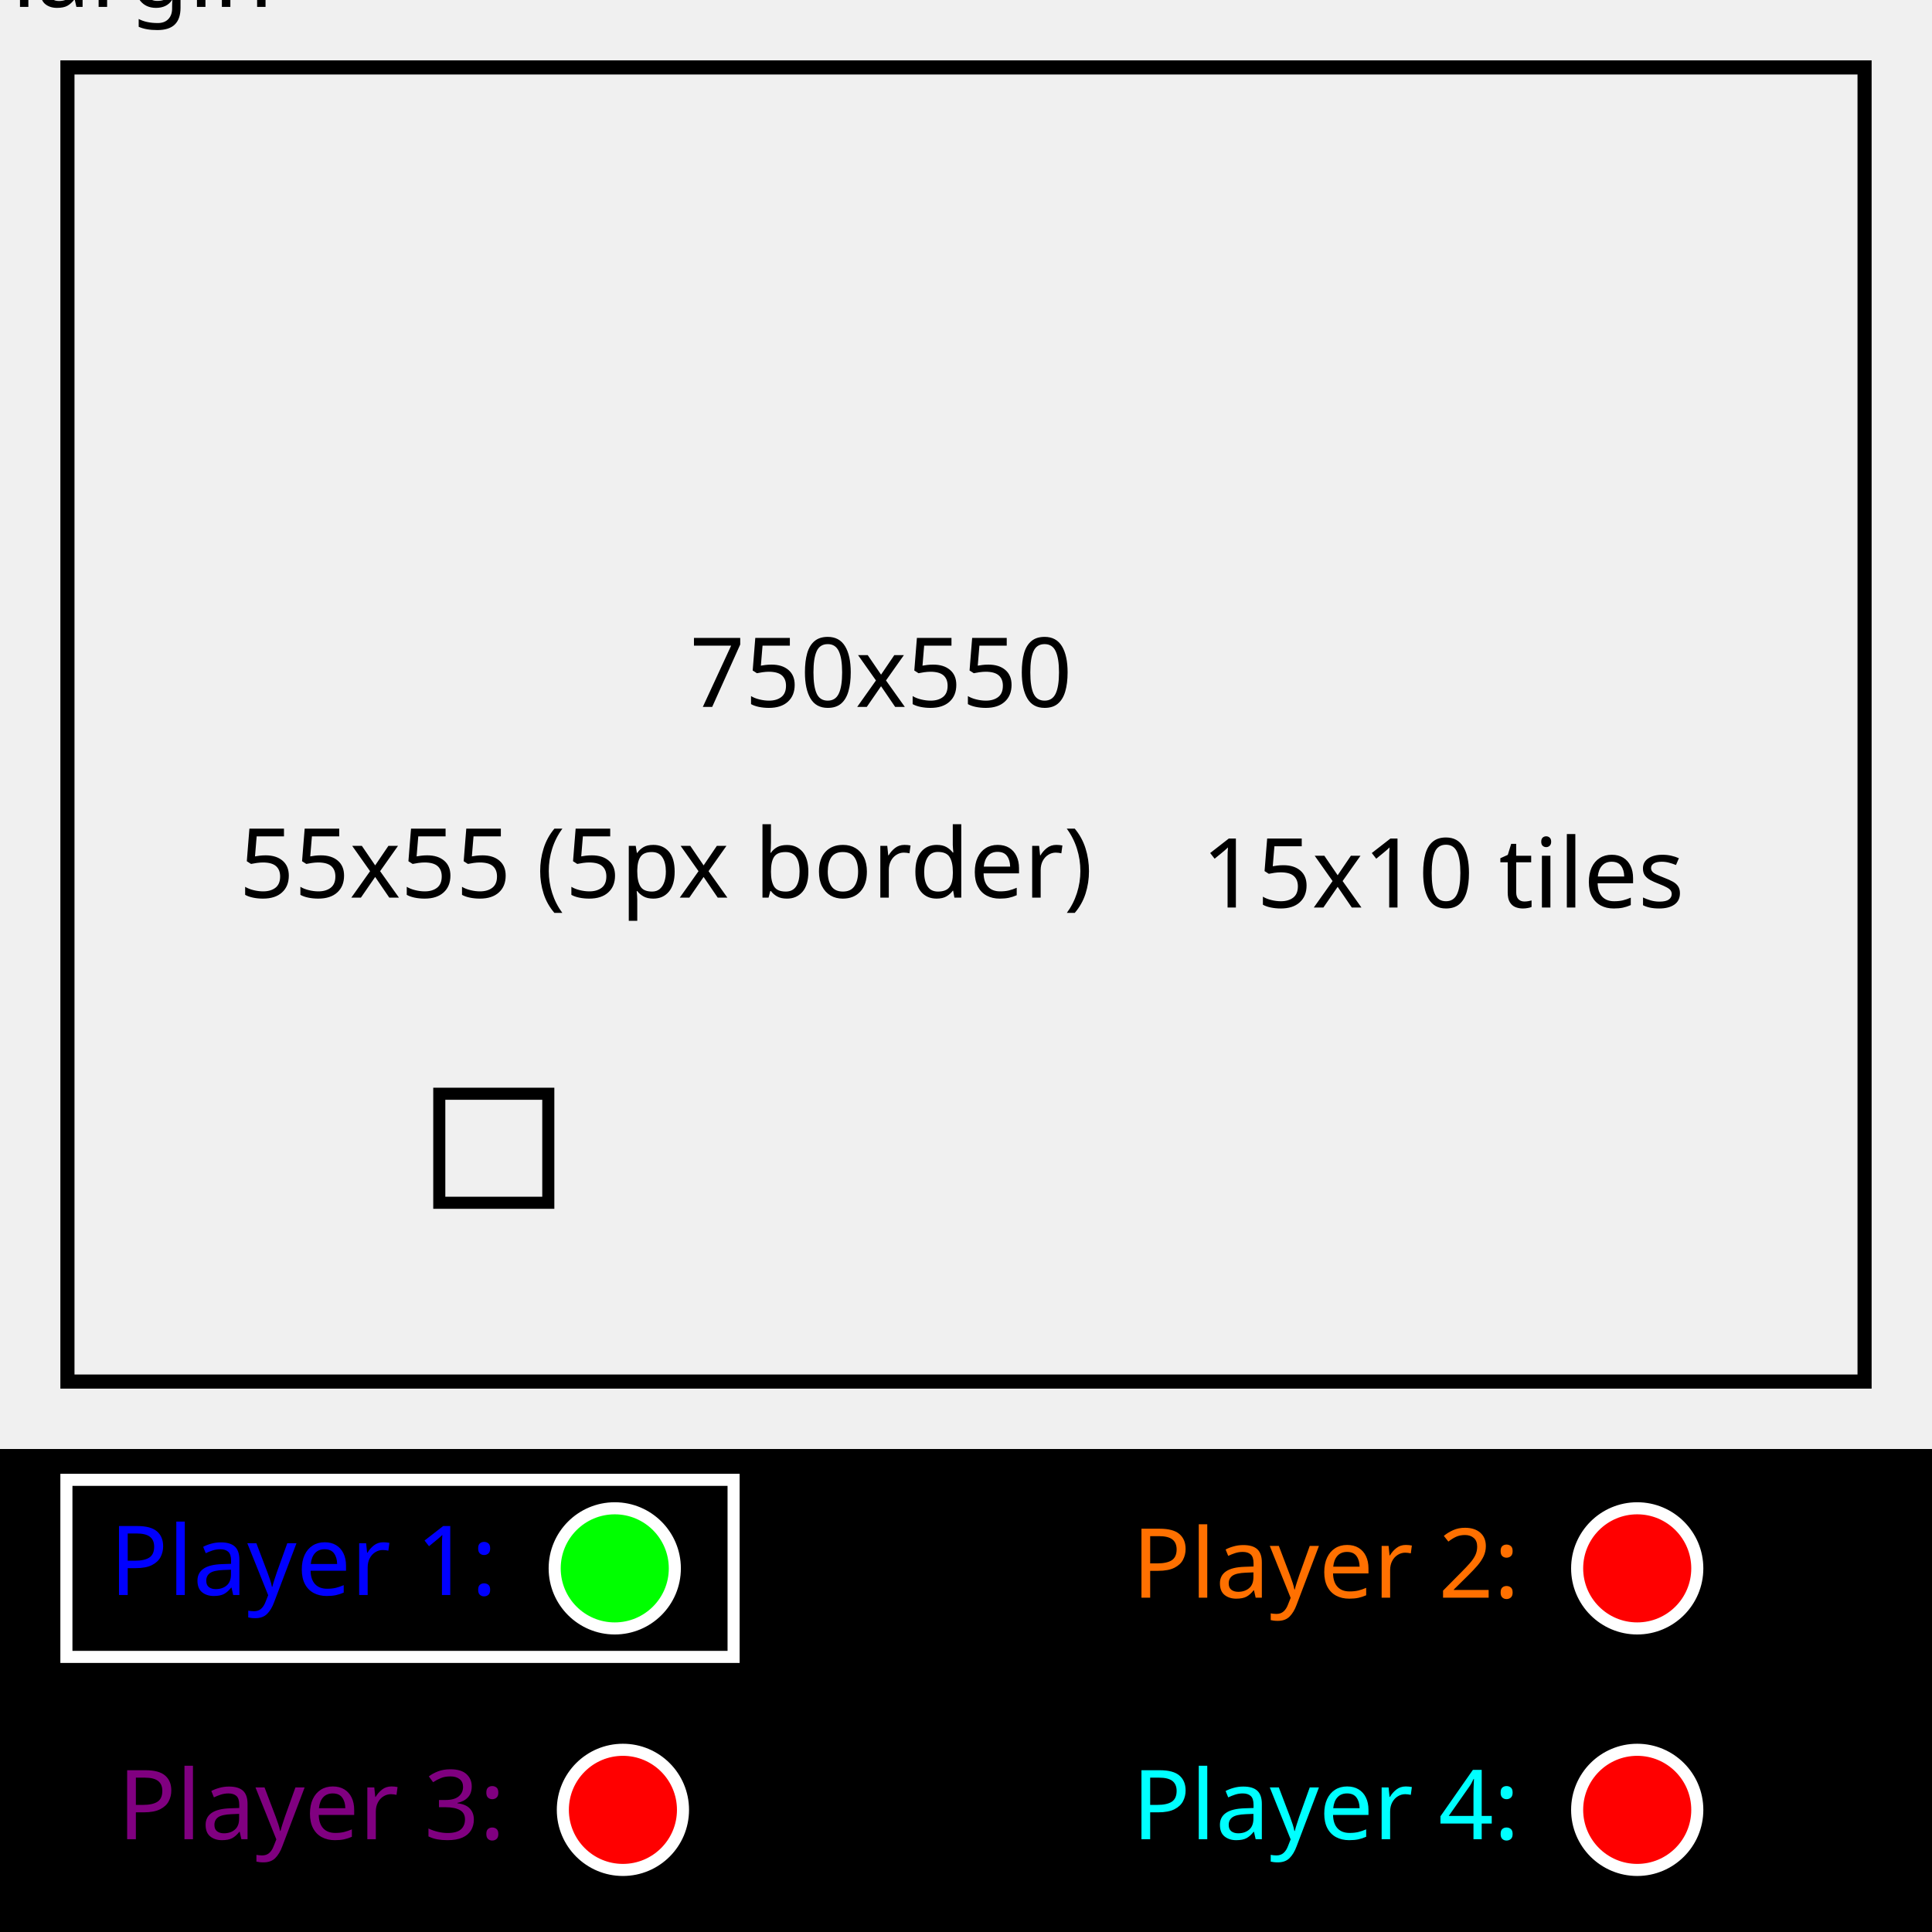
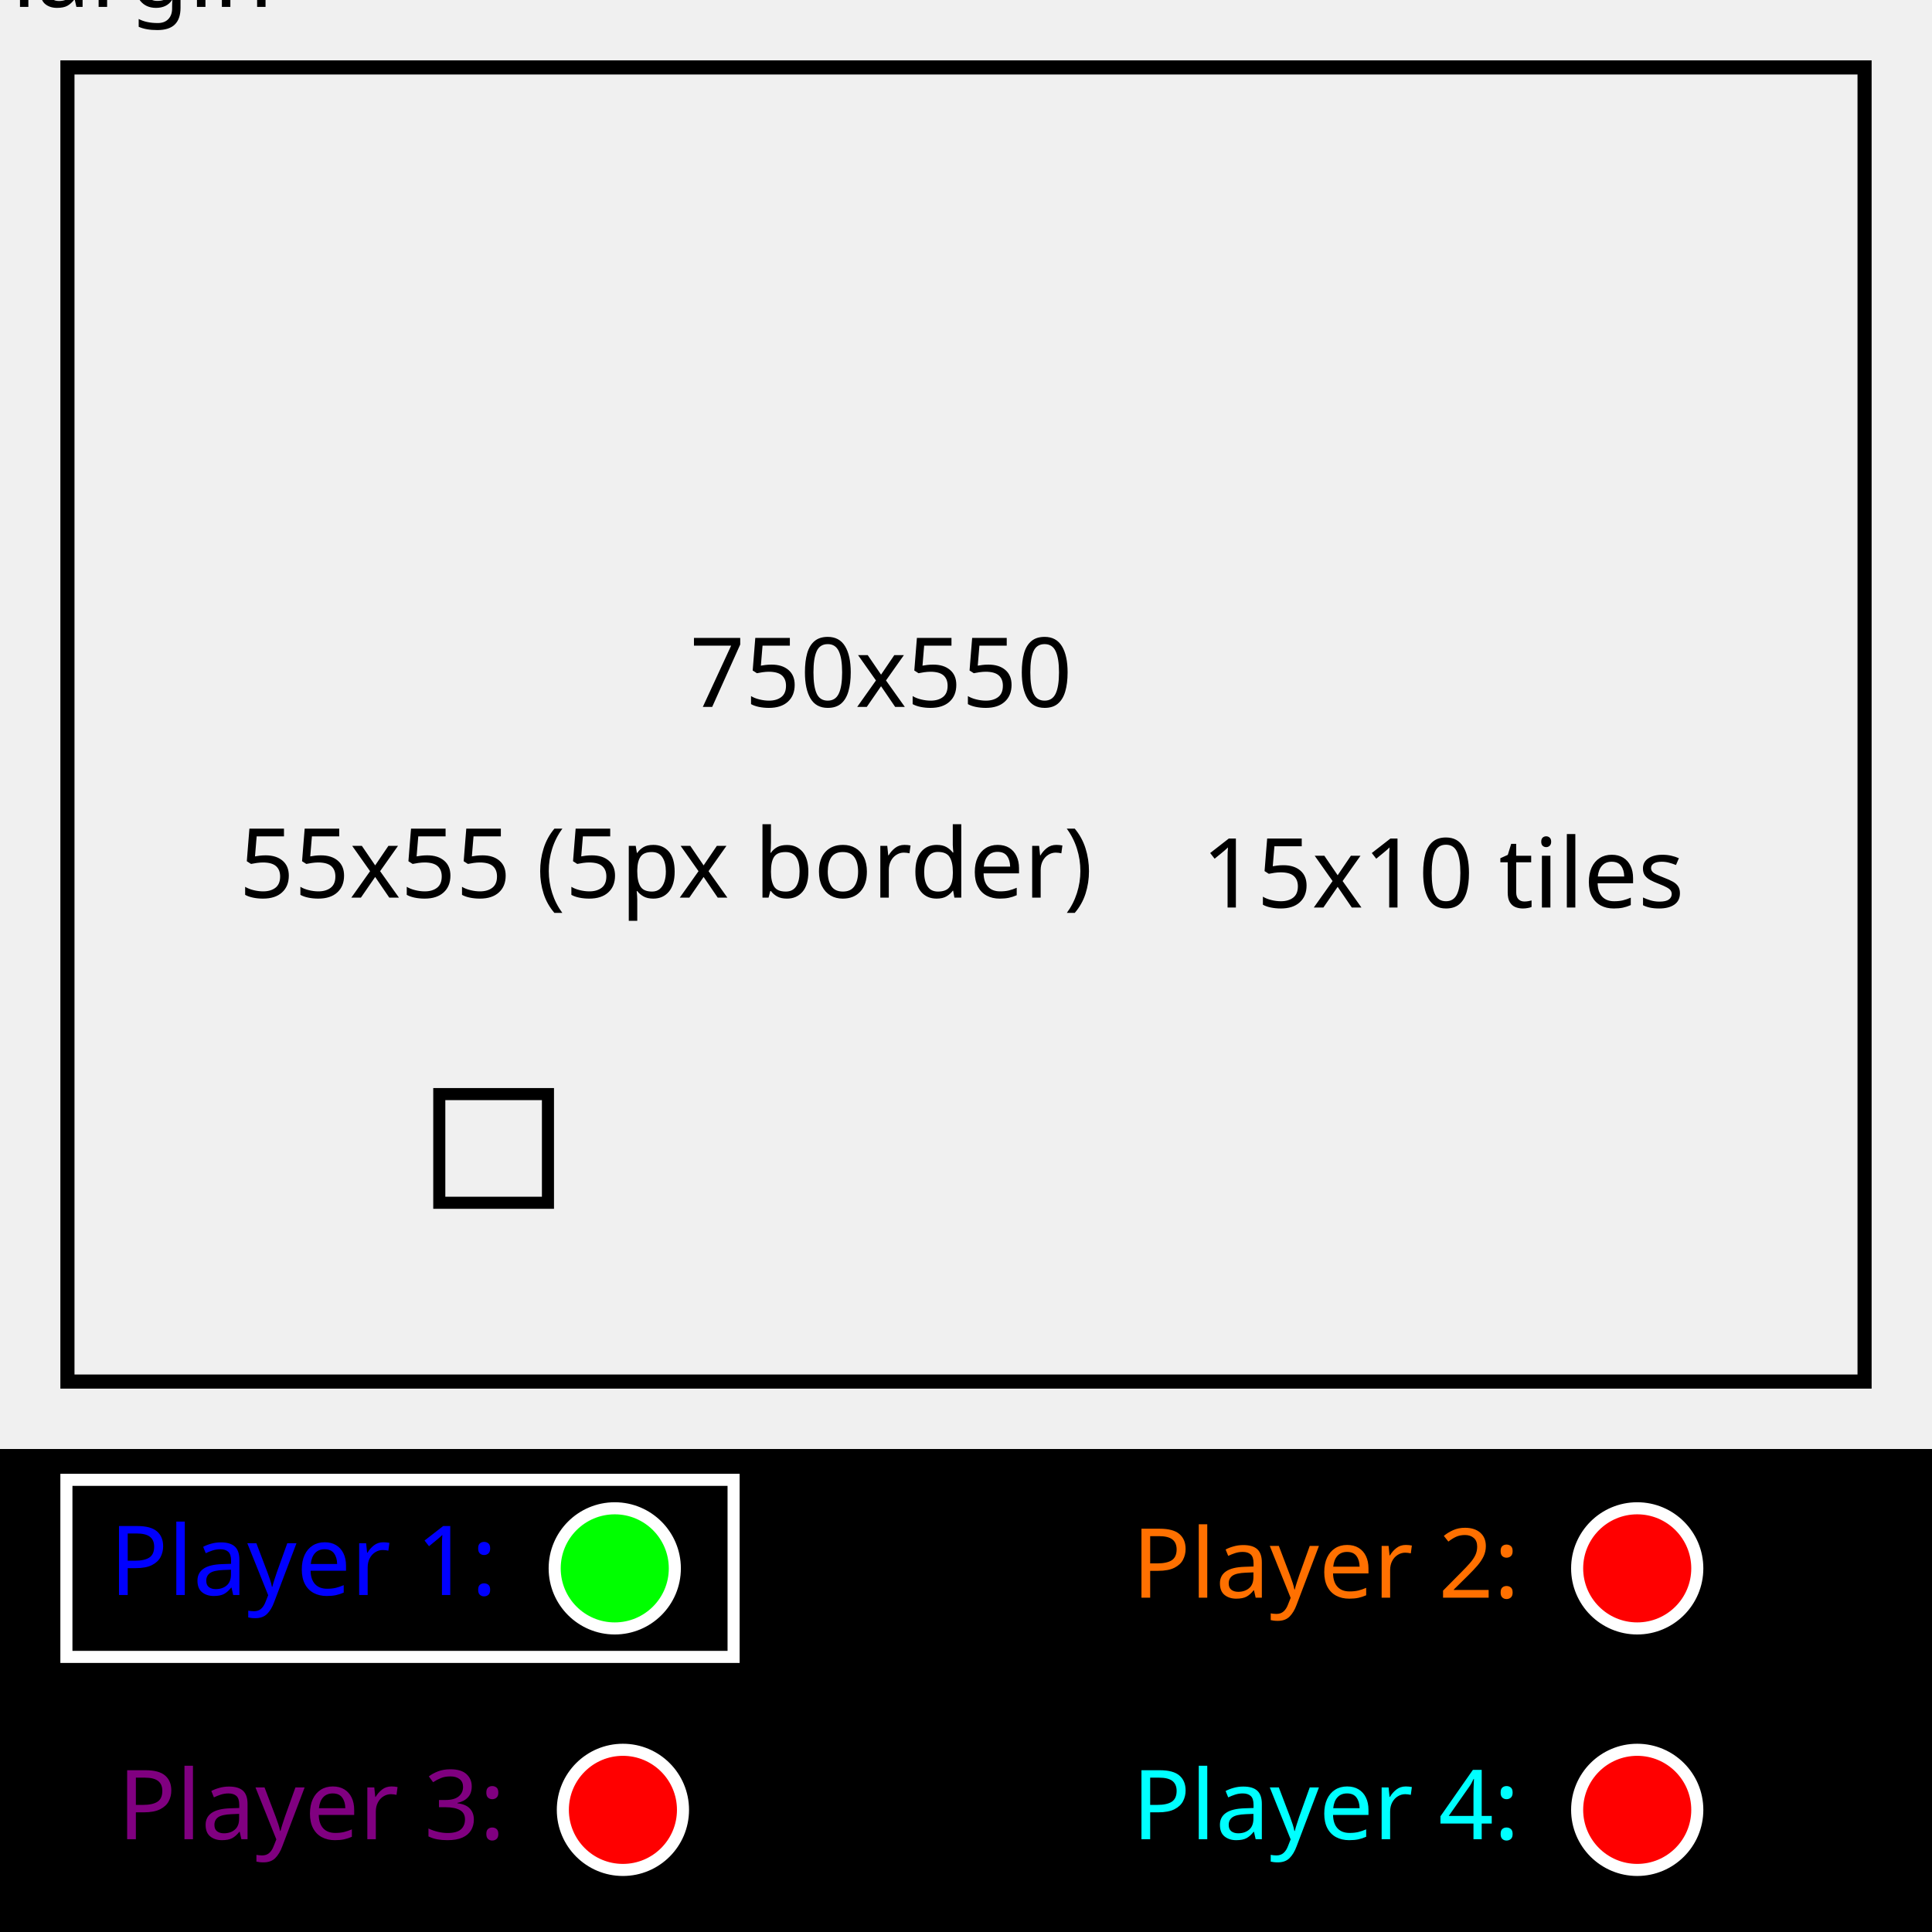
<svg xmlns="http://www.w3.org/2000/svg" width="800" height="800" viewBox="0 0 800 800" id="svg2" version="1.1">
  <defs id="defs4" />
  <g id="layer1" transform="translate(0,-252.3622)">
    <rect style="fill:#000000;fill-opacity:1;fill-rule:evenodd;stroke:#000000;stroke-width:0.91px;stroke-linecap:butt;stroke-linejoin:miter;stroke-opacity:1" id="rect3355" width="799.09" height="199.09" x="0.455" y="852.817" />
    <text xml:space="preserve" style="font-style:normal;font-weight:normal;font-size:40px;line-height:125%;font-family:sans-serif;letter-spacing:0px;word-spacing:0px;fill:#000000;fill-opacity:1;stroke:none;stroke-width:1px;stroke-linecap:butt;stroke-linejoin:miter;stroke-opacity:1" x="-257.143" y="523.791" id="text4157">
      <tspan id="tspan4159" x="-257.143" y="523.791">800x600</tspan>
    </text>
    <text xml:space="preserve" style="font-style:normal;font-weight:normal;font-size:40px;line-height:125%;font-family:sans-serif;letter-spacing:0px;word-spacing:0px;fill:#000000;fill-opacity:1;stroke:none;stroke-width:1px;stroke-linecap:butt;stroke-linejoin:miter;stroke-opacity:1" x="-252.857" y="972.362" id="text4161">
      <tspan id="tspan4163" x="-252.857" y="972.362">800x200</tspan>
    </text>
    <rect style="fill:none;fill-opacity:1;stroke:#000000;stroke-width:5.846;stroke-miterlimit:4;stroke-dasharray:none;stroke-opacity:1" id="rect4165" width="744.154" height="544.154" x="27.923" y="280.285" />
    <text xml:space="preserve" style="font-style:normal;font-weight:normal;font-size:40px;line-height:125%;font-family:sans-serif;letter-spacing:0px;word-spacing:0px;fill:#000000;fill-opacity:1;stroke:none;stroke-width:1px;stroke-linecap:butt;stroke-linejoin:miter;stroke-opacity:1" x="285.588" y="545.076" id="text4167">
      <tspan id="tspan4169" x="285.588" y="545.076">750x550</tspan>
    </text>
    <text xml:space="preserve" style="font-style:normal;font-weight:normal;font-size:40px;line-height:125%;font-family:sans-serif;letter-spacing:0px;word-spacing:0px;fill:#000000;fill-opacity:1;stroke:none;stroke-width:1px;stroke-linecap:butt;stroke-linejoin:miter;stroke-opacity:1" x="-78.571" y="255.219" id="text4171">
      <tspan id="tspan4173" x="-78.571" y="255.219">25 margin</tspan>
    </text>
-     <rect style="fill:none;fill-opacity:1;stroke:#000000;stroke-width:5;stroke-miterlimit:4;stroke-dasharray:none;stroke-opacity:1" id="rect4175" width="45.143" height="45.143" x="181.897" y="705.259" />
+     <rect style="fill:none;fill-opacity:1;stroke:#000000;stroke-width:5;stroke-miterlimit:4;stroke-dasharray:none;stroke-opacity:1" id="rect4175" width="45" height="45" x="181.897" y="705.401" />
    <text xml:space="preserve" style="font-style:normal;font-weight:normal;font-size:40px;line-height:125%;font-family:sans-serif;letter-spacing:0px;word-spacing:0px;fill:#000000;fill-opacity:1;stroke:none;stroke-width:1px;stroke-linecap:butt;stroke-linejoin:miter;stroke-opacity:1" x="98.995" y="624.058" id="text4177">
      <tspan id="tspan4179" x="98.995" y="624.058">55x55 (5px border)</tspan>
    </text>
    <text xml:space="preserve" style="font-style:normal;font-weight:normal;font-size:40px;line-height:125%;font-family:sans-serif;letter-spacing:0px;word-spacing:0px;fill:#000000;fill-opacity:1;stroke:none;stroke-width:1px;stroke-linecap:butt;stroke-linejoin:miter;stroke-opacity:1" x="497.545" y="628.14" id="text4181">
      <tspan id="tspan4183" x="497.545" y="628.14">15x10 tiles</tspan>
    </text>
    <g id="g4191" transform="translate(-10.47463,7.855974)">
      <rect style="fill:none;fill-opacity:1;stroke:#ffffff;stroke-width:5;stroke-miterlimit:4;stroke-dasharray:none;stroke-opacity:1" id="rect4220" width="276.268" height="73.322" x="37.971" y="857.272" />
      <g id="g4252" transform="translate(-3.37973,1.9073486e-5)">
        <text xml:space="preserve" style="font-style:normal;font-weight:normal;font-size:40px;line-height:125%;font-family:sans-serif;letter-spacing:0px;word-spacing:0px;fill:#0000ff;fill-opacity:1;stroke:none;stroke-width:1px;stroke-linecap:butt;stroke-linejoin:miter;stroke-opacity:1" x="59.253" y="904.969" id="text4185">
          <tspan id="tspan4187" x="59.253" y="904.969" style="fill:#0000ff;fill-opacity:1">Player 1:  </tspan>
        </text>
        <circle style="fill:#00ff00;fill-opacity:1;stroke:#ffffff;stroke-width:5;stroke-miterlimit:4;stroke-dasharray:none;stroke-opacity:1" id="path4189" cx="268.412" cy="893.933" r="24.877" />
      </g>
    </g>
    <g transform="translate(-10.47463,107.856)" id="g4222">
      <text xml:space="preserve" style="font-style:normal;font-weight:normal;font-size:40px;line-height:125%;font-family:sans-serif;letter-spacing:0px;word-spacing:0px;fill:#800080;fill-opacity:1;stroke:none;stroke-width:1px;stroke-linecap:butt;stroke-linejoin:miter;stroke-opacity:1;" x="59.253" y="906.08" id="text4226">
        <tspan id="tspan4228" x="59.253" y="906.08" style="fill:#800080;fill-opacity:1;">Player 3:  </tspan>
      </text>
      <circle style="fill:#ff0000;fill-opacity:1;stroke:#ffffff;stroke-width:5;stroke-miterlimit:4;stroke-dasharray:none;stroke-opacity:1" id="circle4230" cx="268.412" cy="893.933" r="24.877" />
    </g>
    <g id="g4232" transform="translate(409.5254,107.856)">
      <text id="text4236" y="906.08" x="59.253" style="font-style:normal;font-weight:normal;font-size:40px;line-height:125%;font-family:sans-serif;letter-spacing:0px;word-spacing:0px;fill:#00ffff;fill-opacity:1;stroke:none;stroke-width:1px;stroke-linecap:butt;stroke-linejoin:miter;stroke-opacity:1;" xml:space="preserve">
        <tspan style="fill:#00ffff;fill-opacity:1;" y="906.08" x="59.253" id="tspan4238">Player 4:  </tspan>
      </text>
      <circle r="24.877" cy="893.933" cx="268.412" id="circle4240" style="fill:#ff0000;fill-opacity:1;stroke:#ffffff;stroke-width:5;stroke-miterlimit:4;stroke-dasharray:none;stroke-opacity:1" />
    </g>
    <g transform="translate(409.5254,7.85597)" id="g4242">
      <text xml:space="preserve" style="font-style:normal;font-weight:normal;font-size:40px;line-height:125%;font-family:sans-serif;letter-spacing:0px;word-spacing:0px;fill:#ff7000;fill-opacity:1;stroke:none;stroke-width:1px;stroke-linecap:butt;stroke-linejoin:miter;stroke-opacity:1;" x="59.253" y="906.08" id="text4246">
        <tspan id="tspan4248" x="59.253" y="906.08" style="fill:#ff7000;fill-opacity:1;">Player 2:  </tspan>
      </text>
      <circle style="fill:#ff0000;fill-opacity:1;stroke:#ffffff;stroke-width:5;stroke-miterlimit:4;stroke-dasharray:none;stroke-opacity:1" id="circle4250" cx="268.412" cy="893.933" r="24.877" />
    </g>
  </g>
</svg>
